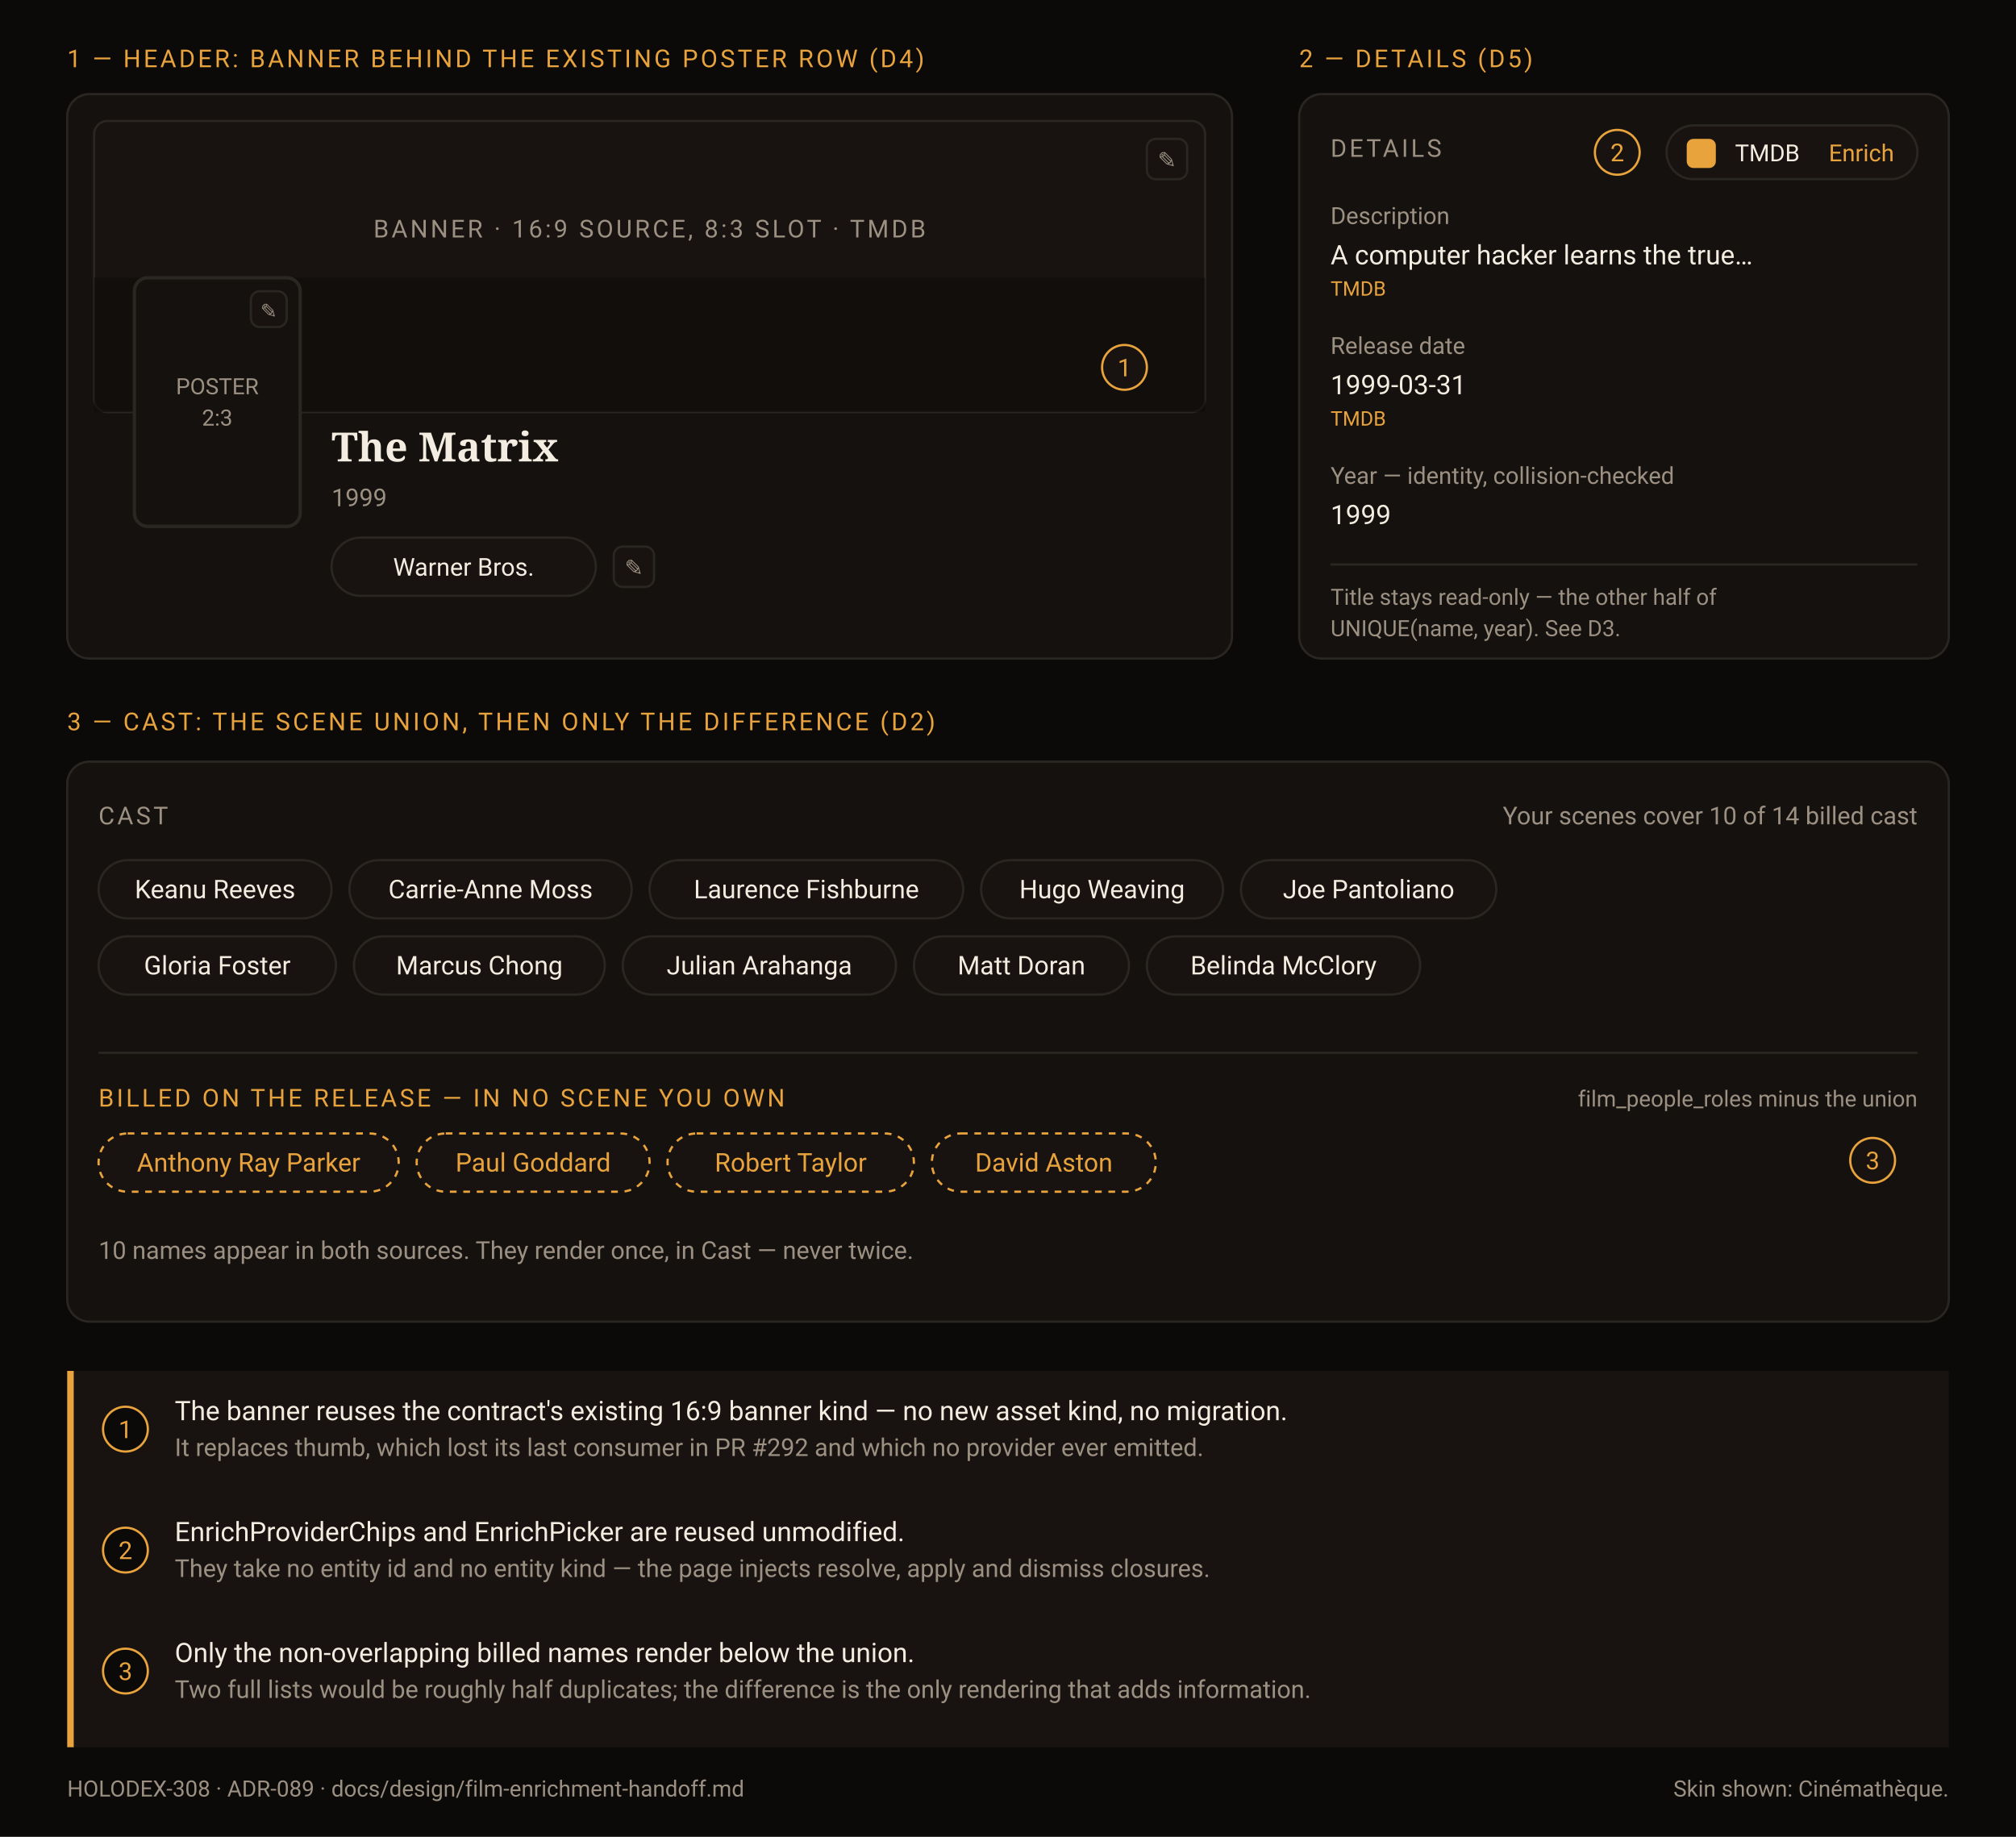
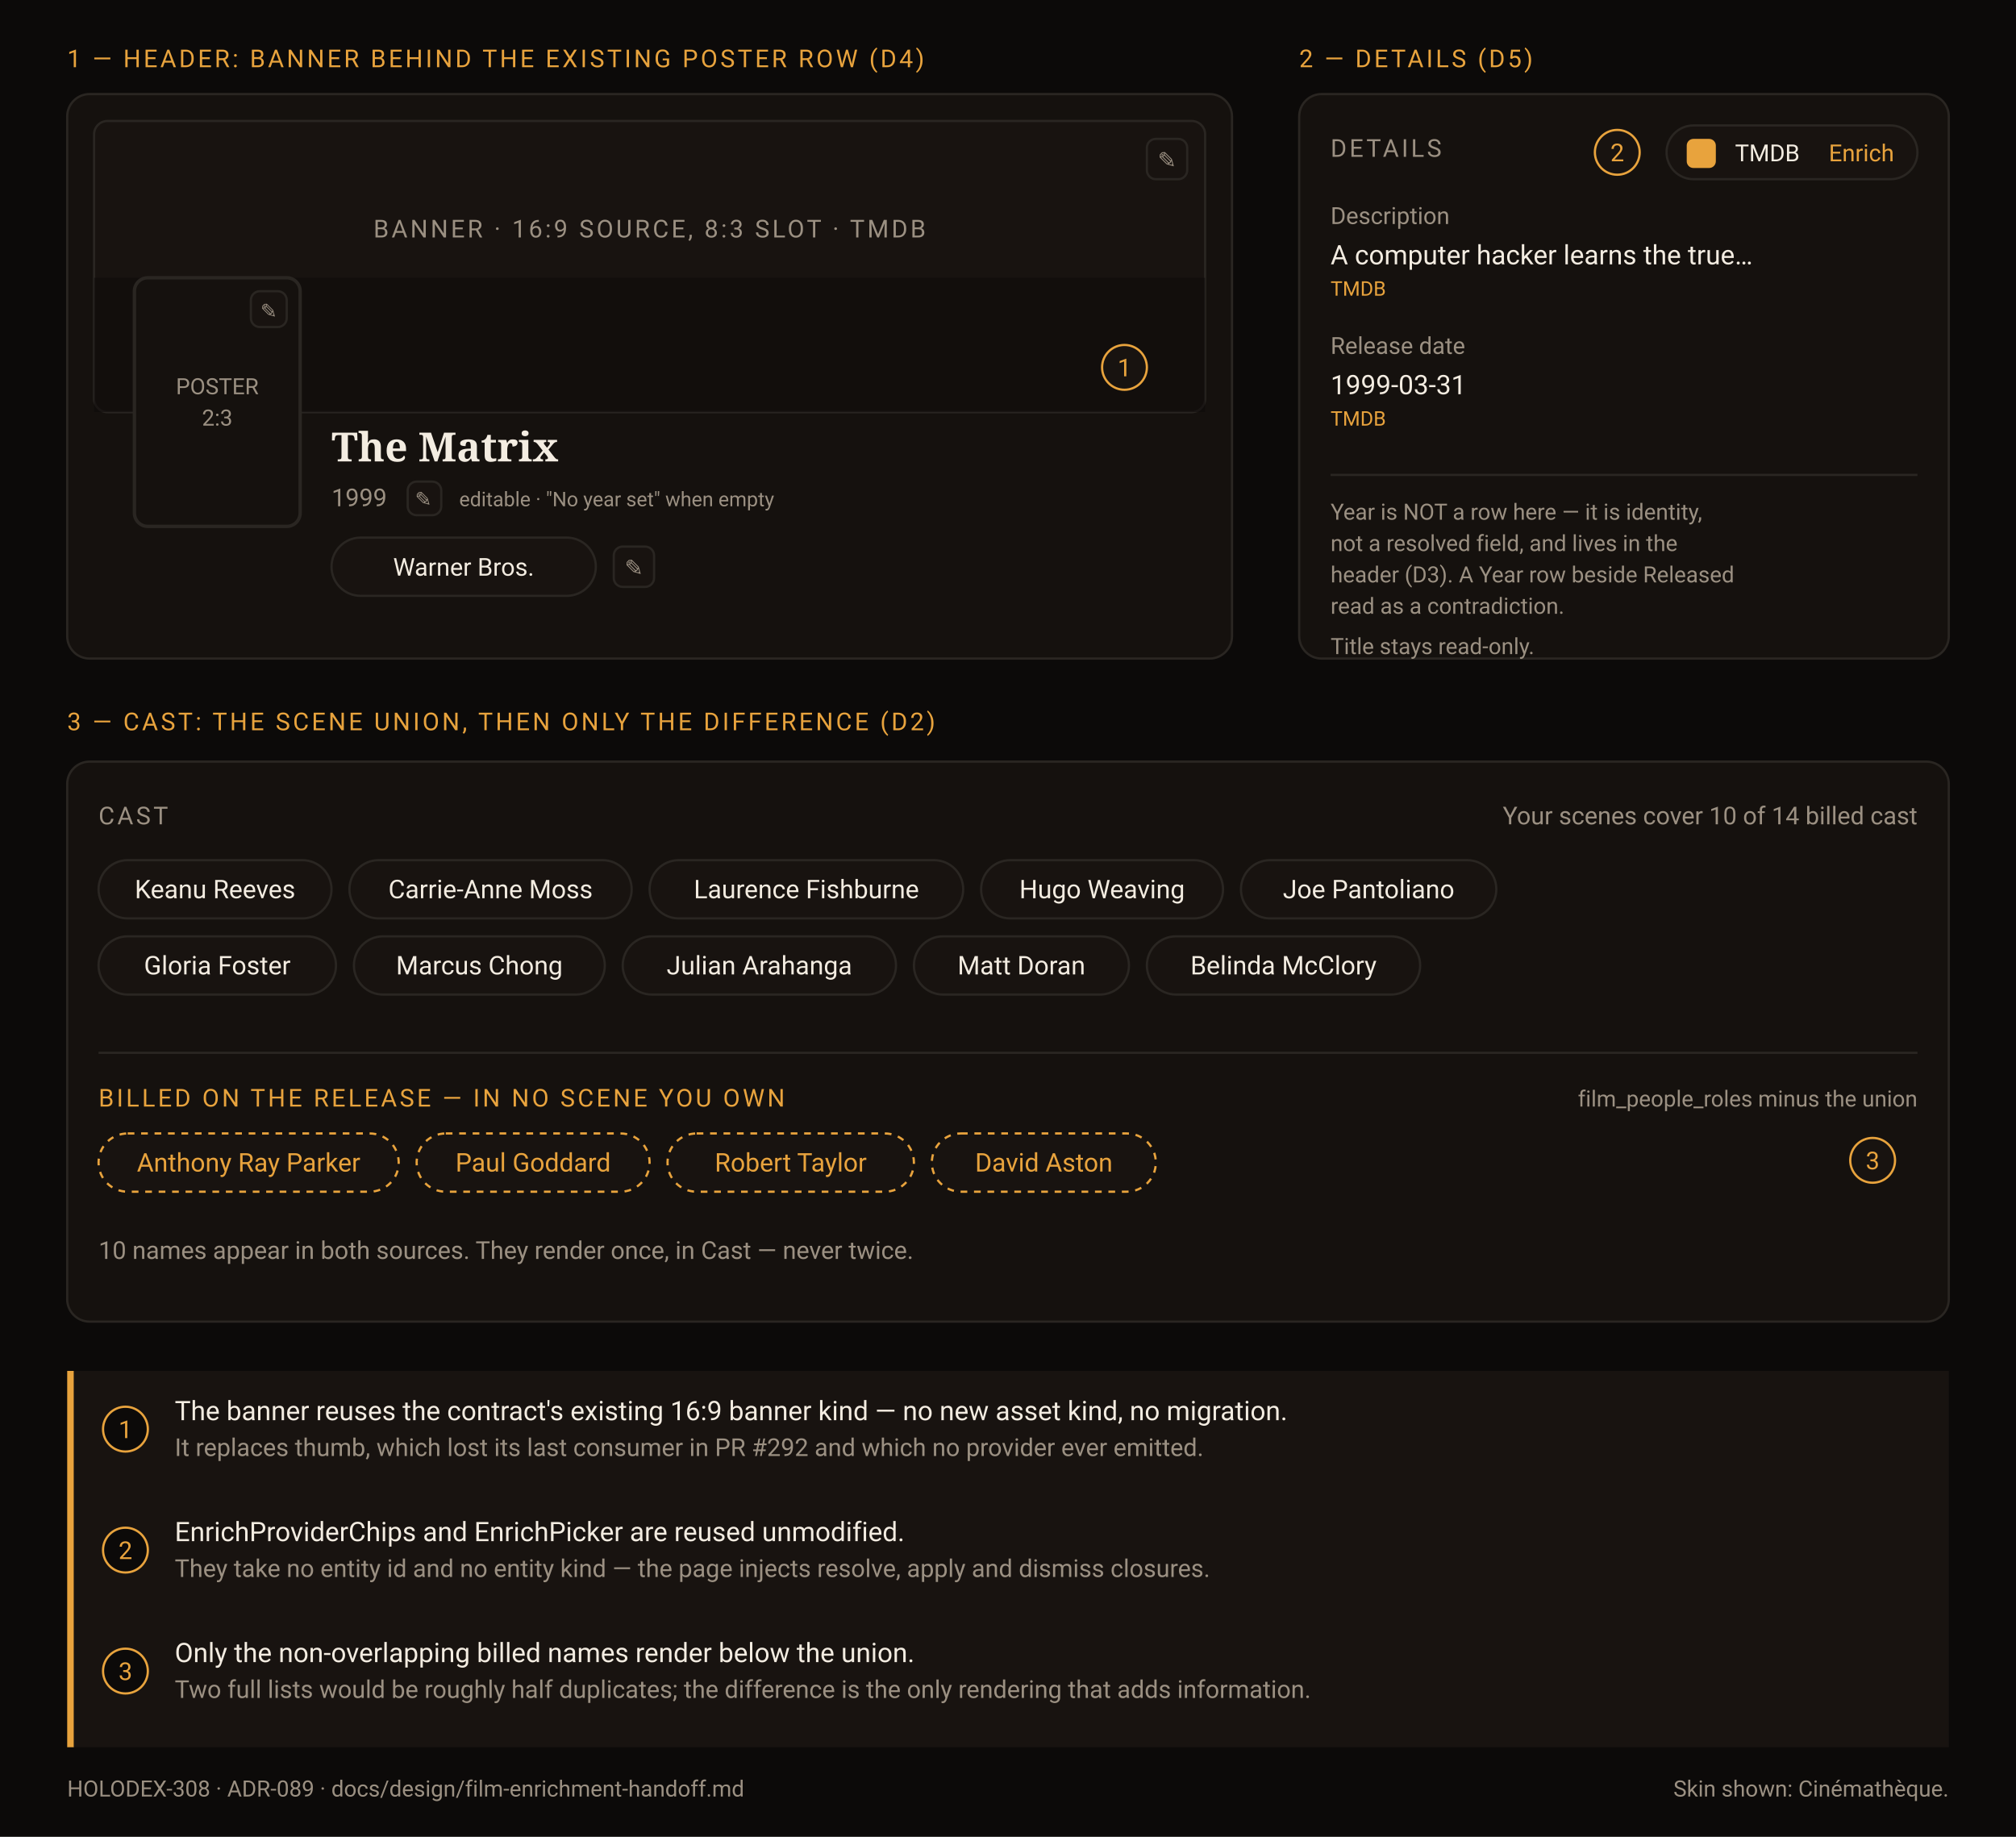
<svg xmlns="http://www.w3.org/2000/svg" width="900" height="820" viewBox="0 0 900 820" font-family="ui-sans-serif, -apple-system, 'Segoe UI', Roboto, Helvetica, Arial, sans-serif">
  <rect width="900" height="820" fill="#0c0a09" />
  <text x="30" y="30" fill="#e8a33d" font-size="11" letter-spacing="1.2">1 — HEADER: BANNER BEHIND THE EXISTING POSTER ROW (D4)</text>
  <rect x="30" y="42" width="520" height="252" rx="10" fill="#15110e" stroke="#2a2622" stroke-width="1" />
  <rect x="42" y="54" width="496" height="130" rx="6" fill="#181310" stroke="#2a2622" stroke-width="1" />
  <text x="290" y="106" fill="#9b9082" font-size="11" text-anchor="middle" letter-spacing="1.2">BANNER · 16:9 SOURCE, 8:3 SLOT · TMDB</text>
  <rect x="42" y="124" width="496" height="60" fill="#0c0a09" opacity="0.55" />
  <rect x="512" y="62" width="18" height="18" rx="4" fill="#181310" stroke="#2a2622" stroke-width="1" />
  <text x="521" y="75" fill="#9b9082" font-size="10" text-anchor="middle">✎</text>
  <rect x="60" y="124" width="74" height="111" rx="6" fill="#15110e" stroke="#2a2622" stroke-width="1.5" />
  <text x="97" y="176" fill="#9b9082" font-size="10" text-anchor="middle">POSTER</text>
  <text x="97" y="190" fill="#9b9082" font-size="10" text-anchor="middle">2:3</text>
  <rect x="112" y="130" width="16" height="16" rx="4" fill="#181310" stroke="#2a2622" stroke-width="1" />
  <text x="120" y="142" fill="#9b9082" font-size="9" text-anchor="middle">✎</text>
  <text x="148" y="206" fill="#f3ece1" font-size="18" font-weight="600" font-family="'Fraunces Variable', serif">The Matrix</text>
  <text x="148" y="226" fill="#9b9082" font-size="11">1999</text>
+   <rect x="182" y="215" width="15" height="15" rx="4" fill="#181310" stroke="#2a2622" stroke-width="1" />
+   <text x="189" y="226" fill="#9b9082" font-size="9" text-anchor="middle">✎</text>
+   <text x="205" y="226" fill="#9b9082" font-size="9">editable · "No year set" when empty</text>
  <rect x="148" y="240" width="118" height="26" rx="13" fill="#181310" stroke="#2a2622" stroke-width="1" />
  <text x="207" y="257" fill="#f3ece1" font-size="11" text-anchor="middle">Warner Bros.</text>
  <rect x="274" y="244" width="18" height="18" rx="4" fill="#181310" stroke="#2a2622" stroke-width="1" />
  <text x="283" y="257" fill="#9b9082" font-size="10" text-anchor="middle">✎</text>
  <circle cx="502" cy="164" r="10" fill="#181310" stroke="#e8a33d" stroke-width="1" />
  <text x="502" y="168" fill="#e8a33d" font-size="11" text-anchor="middle">1</text>
  <text x="580" y="30" fill="#e8a33d" font-size="11" letter-spacing="1.2">2 — DETAILS (D5)</text>
  <rect x="580" y="42" width="290" height="252" rx="10" fill="#15110e" stroke="#2a2622" stroke-width="1" />
  <text x="594" y="70" fill="#9b9082" font-size="11" letter-spacing="1.2">DETAILS</text>
  <rect x="744" y="56" width="112" height="24" rx="12" fill="#181310" stroke="#2a2622" stroke-width="1" />
  <rect x="753" y="62" width="13" height="13" rx="3" fill="#e8a33d" />
  <text x="789" y="72" fill="#f3ece1" font-size="10.5" text-anchor="middle">TMDB</text>
  <text x="831" y="72" fill="#e8a33d" font-size="10.5" text-anchor="middle">Enrich</text>
  <text x="594" y="100" fill="#9b9082" font-size="10.5">Description</text>
  <text x="594" y="118" fill="#f3ece1" font-size="12">A computer hacker learns the true…</text>
  <text x="594" y="132" fill="#e8a33d" font-size="9">TMDB</text>
  <text x="594" y="158" fill="#9b9082" font-size="10.5">Release date</text>
  <text x="594" y="176" fill="#f3ece1" font-size="12">1999-03-31</text>
  <text x="594" y="190" fill="#e8a33d" font-size="9">TMDB</text>
-   <text x="594" y="216" fill="#9b9082" font-size="10.5">Year — identity, collision-checked</text>
-   <text x="594" y="234" fill="#f3ece1" font-size="12">1999</text>
-   <line x1="594" y1="252" x2="856" y2="252" stroke="#2a2622" stroke-width="1" />
-   <text x="594" y="270" fill="#9b9082" font-size="10">Title stays read-only — the other half of</text>
-   <text x="594" y="284" fill="#9b9082" font-size="10">UNIQUE(name, year). See D3.</text>
+   <line x1="594" y1="212" x2="856" y2="212" stroke="#2a2622" stroke-width="1" />
+   <text x="594" y="232" fill="#9b9082" font-size="10">Year is NOT a row here — it is identity,</text>
+   <text x="594" y="246" fill="#9b9082" font-size="10">not a resolved field, and lives in the</text>
+   <text x="594" y="260" fill="#9b9082" font-size="10">header (D3). A Year row beside Released</text>
+   <text x="594" y="274" fill="#9b9082" font-size="10">read as a contradiction.</text>
+   <text x="594" y="292" fill="#9b9082" font-size="10">Title stays read-only.</text>
  <circle cx="722" cy="68" r="10" fill="#181310" stroke="#e8a33d" stroke-width="1" />
  <text x="722" y="72" fill="#e8a33d" font-size="11" text-anchor="middle">2</text>
  <text x="30" y="326" fill="#e8a33d" font-size="11" letter-spacing="1.2">3 — CAST: THE SCENE UNION, THEN ONLY THE DIFFERENCE (D2)</text>
  <rect x="30" y="340" width="840" height="250" rx="10" fill="#15110e" stroke="#2a2622" stroke-width="1" />
  <text x="44" y="368" fill="#9b9082" font-size="11" letter-spacing="1.2">CAST</text>
  <text x="856" y="368" fill="#9b9082" font-size="11" text-anchor="end">Your scenes cover 10 of 14 billed cast</text>
  <rect x="44" y="384" width="104" height="26" rx="13" fill="#181310" stroke="#2a2622" stroke-width="1" />
  <text x="96" y="401" fill="#f3ece1" font-size="11.5" text-anchor="middle">Keanu Reeves</text>
  <rect x="156" y="384" width="126" height="26" rx="13" fill="#181310" stroke="#2a2622" stroke-width="1" />
  <text x="219" y="401" fill="#f3ece1" font-size="11.5" text-anchor="middle">Carrie-Anne Moss</text>
  <rect x="290" y="384" width="140" height="26" rx="13" fill="#181310" stroke="#2a2622" stroke-width="1" />
  <text x="360" y="401" fill="#f3ece1" font-size="11.5" text-anchor="middle">Laurence Fishburne</text>
  <rect x="438" y="384" width="108" height="26" rx="13" fill="#181310" stroke="#2a2622" stroke-width="1" />
  <text x="492" y="401" fill="#f3ece1" font-size="11.5" text-anchor="middle">Hugo Weaving</text>
  <rect x="554" y="384" width="114" height="26" rx="13" fill="#181310" stroke="#2a2622" stroke-width="1" />
  <text x="611" y="401" fill="#f3ece1" font-size="11.5" text-anchor="middle">Joe Pantoliano</text>
  <rect x="44" y="418" width="106" height="26" rx="13" fill="#181310" stroke="#2a2622" stroke-width="1" />
  <text x="97" y="435" fill="#f3ece1" font-size="11.5" text-anchor="middle">Gloria Foster</text>
  <rect x="158" y="418" width="112" height="26" rx="13" fill="#181310" stroke="#2a2622" stroke-width="1" />
  <text x="214" y="435" fill="#f3ece1" font-size="11.5" text-anchor="middle">Marcus Chong</text>
  <rect x="278" y="418" width="122" height="26" rx="13" fill="#181310" stroke="#2a2622" stroke-width="1" />
  <text x="339" y="435" fill="#f3ece1" font-size="11.5" text-anchor="middle">Julian Arahanga</text>
  <rect x="408" y="418" width="96" height="26" rx="13" fill="#181310" stroke="#2a2622" stroke-width="1" />
  <text x="456" y="435" fill="#f3ece1" font-size="11.5" text-anchor="middle">Matt Doran</text>
  <rect x="512" y="418" width="122" height="26" rx="13" fill="#181310" stroke="#2a2622" stroke-width="1" />
  <text x="573" y="435" fill="#f3ece1" font-size="11.5" text-anchor="middle">Belinda McClory</text>
  <line x1="44" y1="470" x2="856" y2="470" stroke="#2a2622" stroke-width="1" />
  <text x="44" y="494" fill="#e8a33d" font-size="11" letter-spacing="1.2">BILLED ON THE RELEASE — IN NO SCENE YOU OWN</text>
  <text x="856" y="494" fill="#9b9082" font-size="10" text-anchor="end">film_people_roles minus the union</text>
  <rect x="44" y="506" width="134" height="26" rx="13" fill="#181310" stroke="#e8a33d" stroke-width="1" stroke-dasharray="3 3" />
  <text x="111" y="523" fill="#e8a33d" font-size="11.5" text-anchor="middle">Anthony Ray Parker</text>
  <rect x="186" y="506" width="104" height="26" rx="13" fill="#181310" stroke="#e8a33d" stroke-width="1" stroke-dasharray="3 3" />
  <text x="238" y="523" fill="#e8a33d" font-size="11.5" text-anchor="middle">Paul Goddard</text>
  <rect x="298" y="506" width="110" height="26" rx="13" fill="#181310" stroke="#e8a33d" stroke-width="1" stroke-dasharray="3 3" />
  <text x="353" y="523" fill="#e8a33d" font-size="11.5" text-anchor="middle">Robert Taylor</text>
  <rect x="416" y="506" width="100" height="26" rx="13" fill="#181310" stroke="#e8a33d" stroke-width="1" stroke-dasharray="3 3" />
  <text x="466" y="523" fill="#e8a33d" font-size="11.5" text-anchor="middle">David Aston</text>
  <text x="44" y="562" fill="#9b9082" font-size="11">10 names appear in both sources. They render once, in Cast — never twice.</text>
  <circle cx="836" cy="518" r="10" fill="#181310" stroke="#e8a33d" stroke-width="1" />
  <text x="836" y="522" fill="#e8a33d" font-size="11" text-anchor="middle">3</text>
  <rect x="30" y="612" width="3" height="168" fill="#e8a33d" />
  <rect x="33" y="612" width="837" height="168" fill="#181310" />
  <circle cx="56" cy="638" r="10" fill="#0c0a09" stroke="#e8a33d" stroke-width="1" />
  <text x="56" y="642" fill="#e8a33d" font-size="11" text-anchor="middle">1</text>
  <text x="78" y="634" fill="#f3ece1" font-size="12">The banner reuses the contract's existing 16:9 banner kind — no new asset kind, no migration.</text>
  <text x="78" y="650" fill="#9b9082" font-size="11">It replaces thumb, which lost its last consumer in PR #292 and which no provider ever emitted.</text>
  <circle cx="56" cy="692" r="10" fill="#0c0a09" stroke="#e8a33d" stroke-width="1" />
  <text x="56" y="696" fill="#e8a33d" font-size="11" text-anchor="middle">2</text>
  <text x="78" y="688" fill="#f3ece1" font-size="12">EnrichProviderChips and EnrichPicker are reused unmodified.</text>
  <text x="78" y="704" fill="#9b9082" font-size="11">They take no entity id and no entity kind — the page injects resolve, apply and dismiss closures.</text>
  <circle cx="56" cy="746" r="10" fill="#0c0a09" stroke="#e8a33d" stroke-width="1" />
  <text x="56" y="750" fill="#e8a33d" font-size="11" text-anchor="middle">3</text>
  <text x="78" y="742" fill="#f3ece1" font-size="12">Only the non-overlapping billed names render below the union.</text>
  <text x="78" y="758" fill="#9b9082" font-size="11">Two full lists would be roughly half duplicates; the difference is the only rendering that adds information.</text>
  <text x="30" y="802" fill="#9b9082" font-size="10">HOLODEX-308 · ADR-089 · docs/design/film-enrichment-handoff.md</text>
  <text x="870" y="802" fill="#9b9082" font-size="10" text-anchor="end">Skin shown: Cinémathèque.</text>
</svg>
